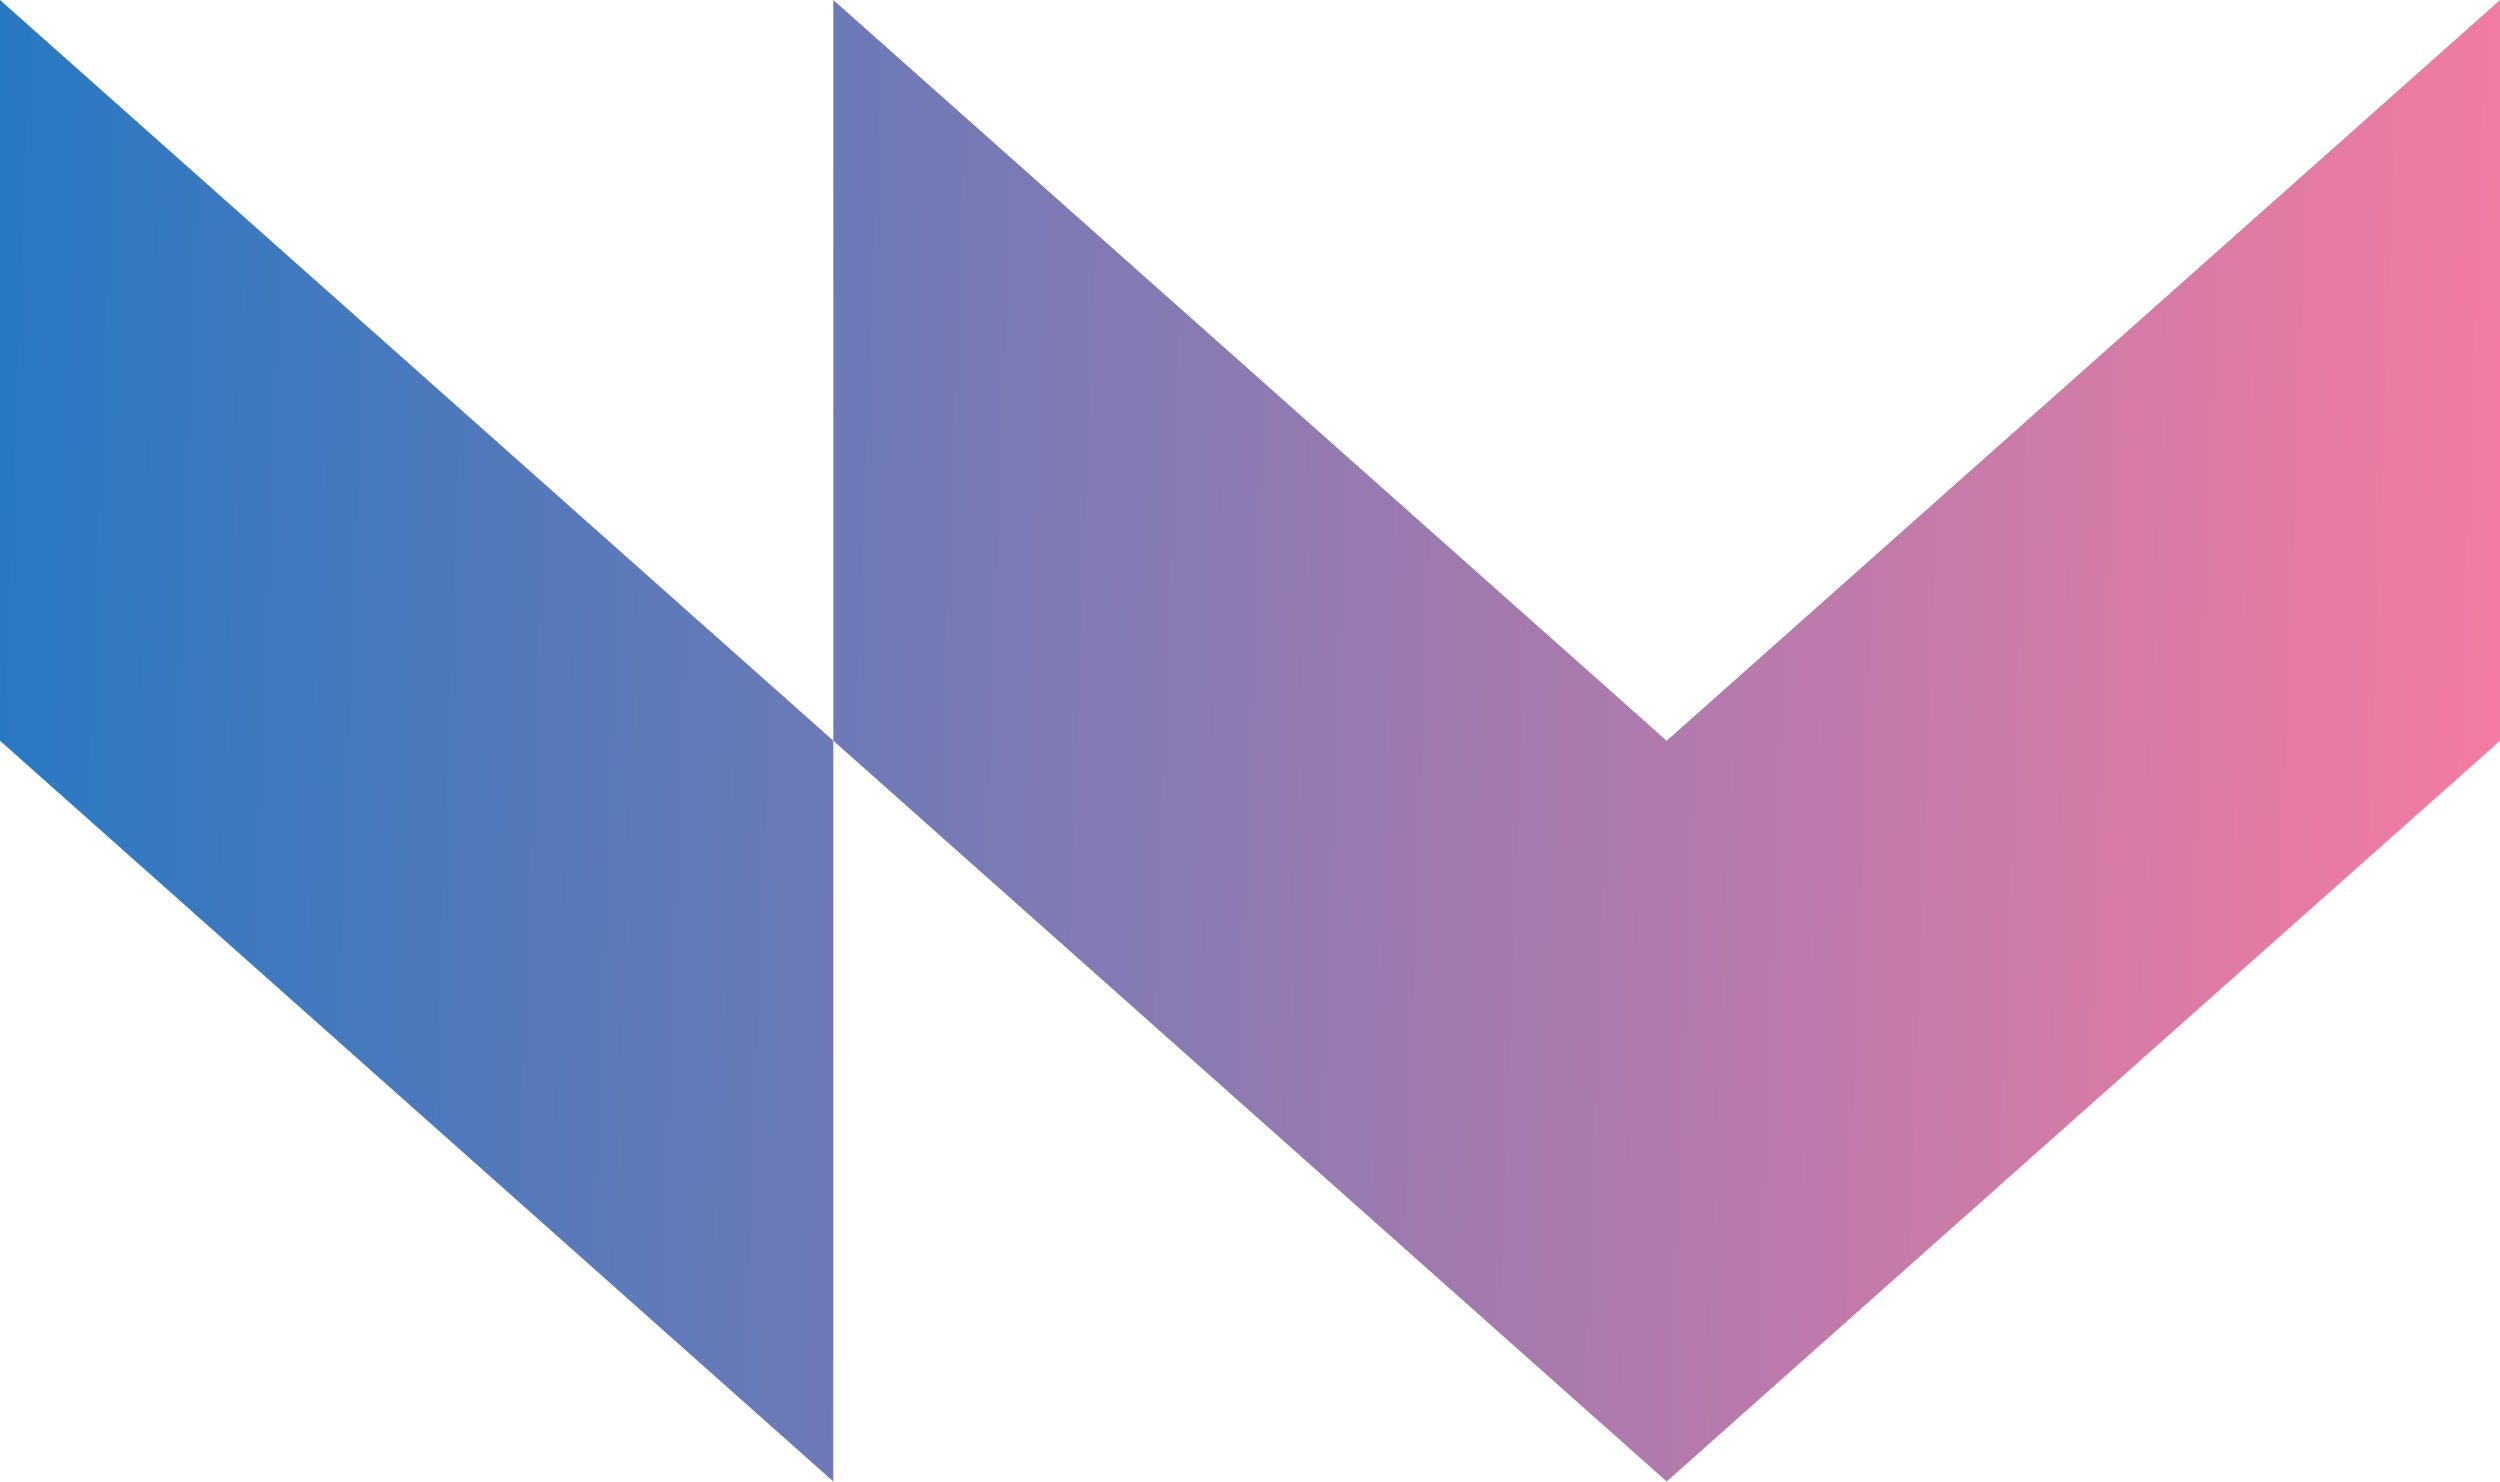
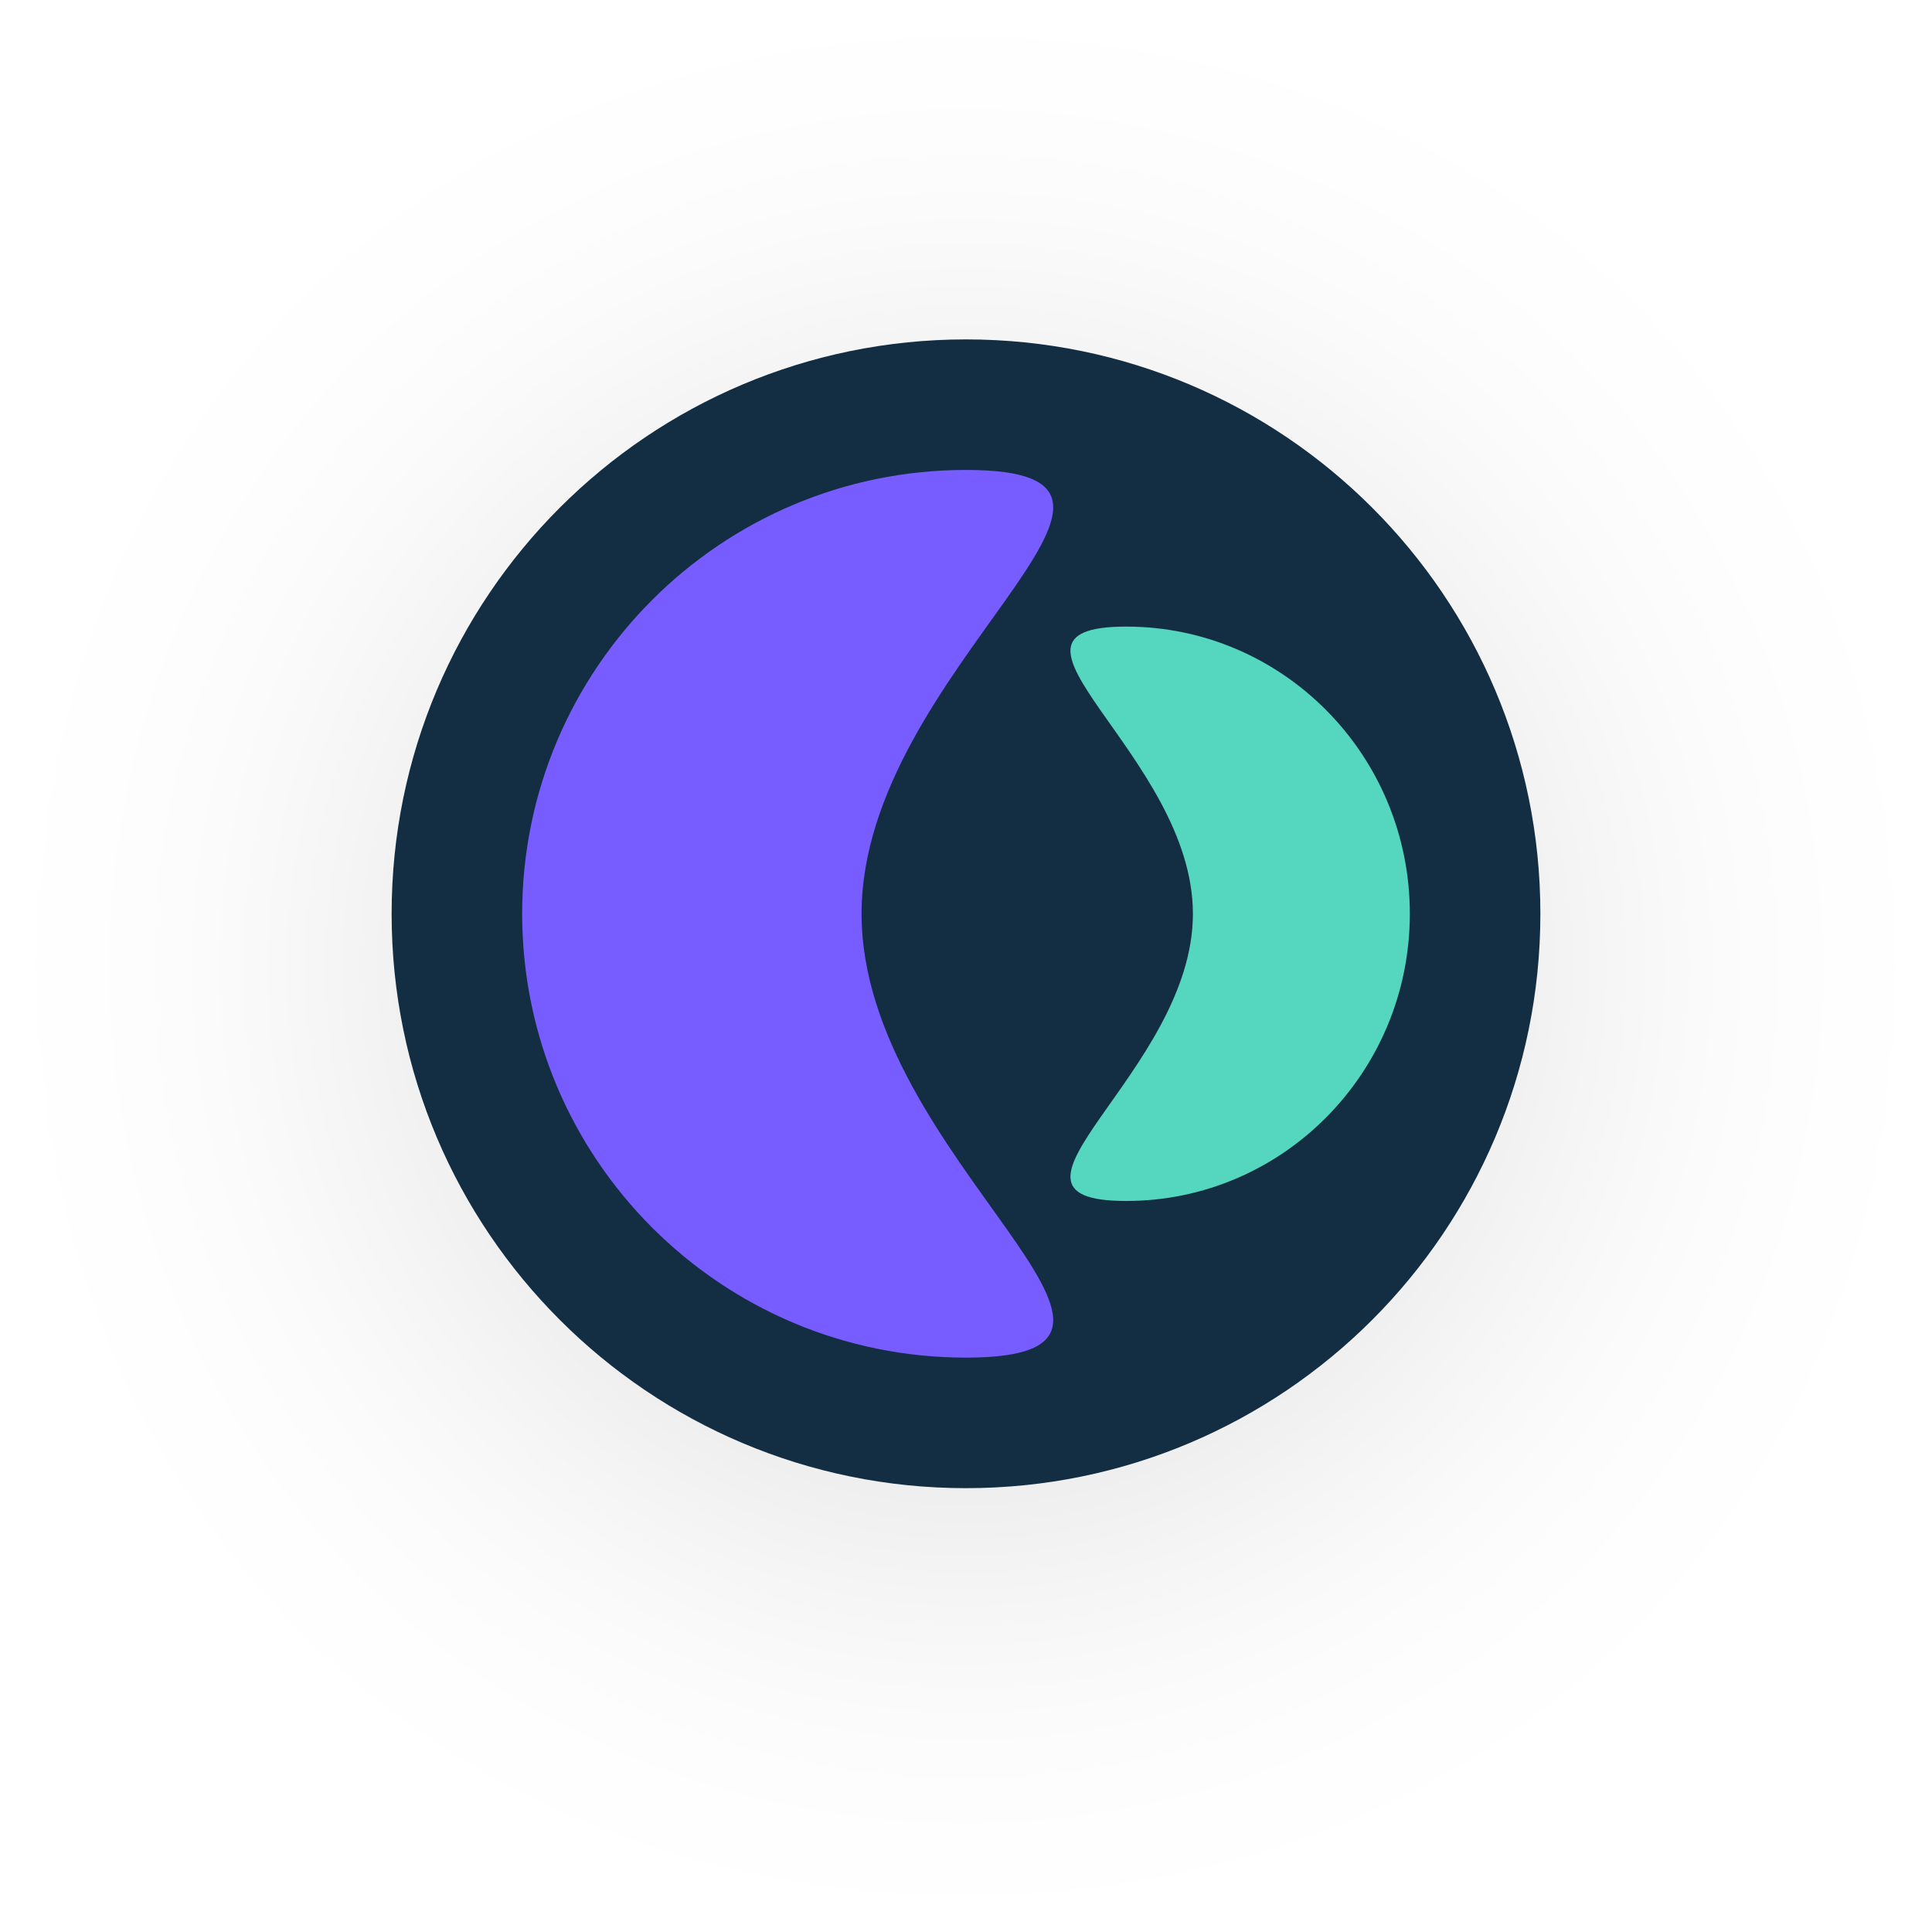
- <svg xmlns="http://www.w3.org/2000/svg" width="54" height="32" viewBox="0 0 54 32" fill="none">
-   <path d="M18 32L0 16V0L18 16V32Z" fill="url(#paint0_linear)" />
-   <path d="M36 16L18 0V16L36 32L54 16V0L36 16Z" fill="url(#paint1_linear)" />
+ <svg xmlns="http://www.w3.org/2000/svg" width="74" height="74" viewBox="0 0 74 74" fill="none">
+   <g filter="url(#filter0_d)">
+     <circle cx="37" cy="35" r="22" fill="#132D43" />
+     <path d="M33 35C33 44.389 46.389 52 37 52C27.611 52 20 44.389 20 35C20 25.611 27.611 18 37 18C46.389 18 33 25.611 33 35Z" fill="#775CFF" />
+     <path d="M45.691 35C45.691 41.075 37.134 46 43.135 46C49.135 46 54 41.075 54 35C54 28.925 49.135 24 43.135 24C37.134 24 45.691 28.925 45.691 35Z" fill="#55D6BE" />
+   </g>
  <defs>
-     <linearGradient id="paint0_linear" x1="0" y1="0" x2="55.1" y2="2.021" gradientUnits="userSpaceOnUse">
-       <stop stop-color="#2779C2" />
-       <stop offset="1" stop-color="#F67BA1" />
-     </linearGradient>
-     <linearGradient id="paint1_linear" x1="0" y1="0" x2="55.1" y2="2.021" gradientUnits="userSpaceOnUse">
-       <stop stop-color="#2779C2" />
-       <stop offset="1" stop-color="#F67BA1" />
-     </linearGradient>
+     <filter id="filter0_d" x="0" y="0" width="74" height="74" filterUnits="userSpaceOnUse" color-interpolation-filters="sRGB">
+       <feFlood flood-opacity="0" result="BackgroundImageFix" />
+       <feColorMatrix in="SourceAlpha" type="matrix" values="0 0 0 0 0 0 0 0 0 0 0 0 0 0 0 0 0 0 127 0" />
+       <feOffset dy="2" />
+       <feGaussianBlur stdDeviation="7.5" />
+       <feColorMatrix type="matrix" values="0 0 0 0 0 0 0 0 0 0 0 0 0 0 0 0 0 0 0.12 0" />
+       <feBlend mode="normal" in2="BackgroundImageFix" result="effect1_dropShadow" />
+       <feBlend mode="normal" in="SourceGraphic" in2="effect1_dropShadow" result="shape" />
+     </filter>
  </defs>
</svg>
